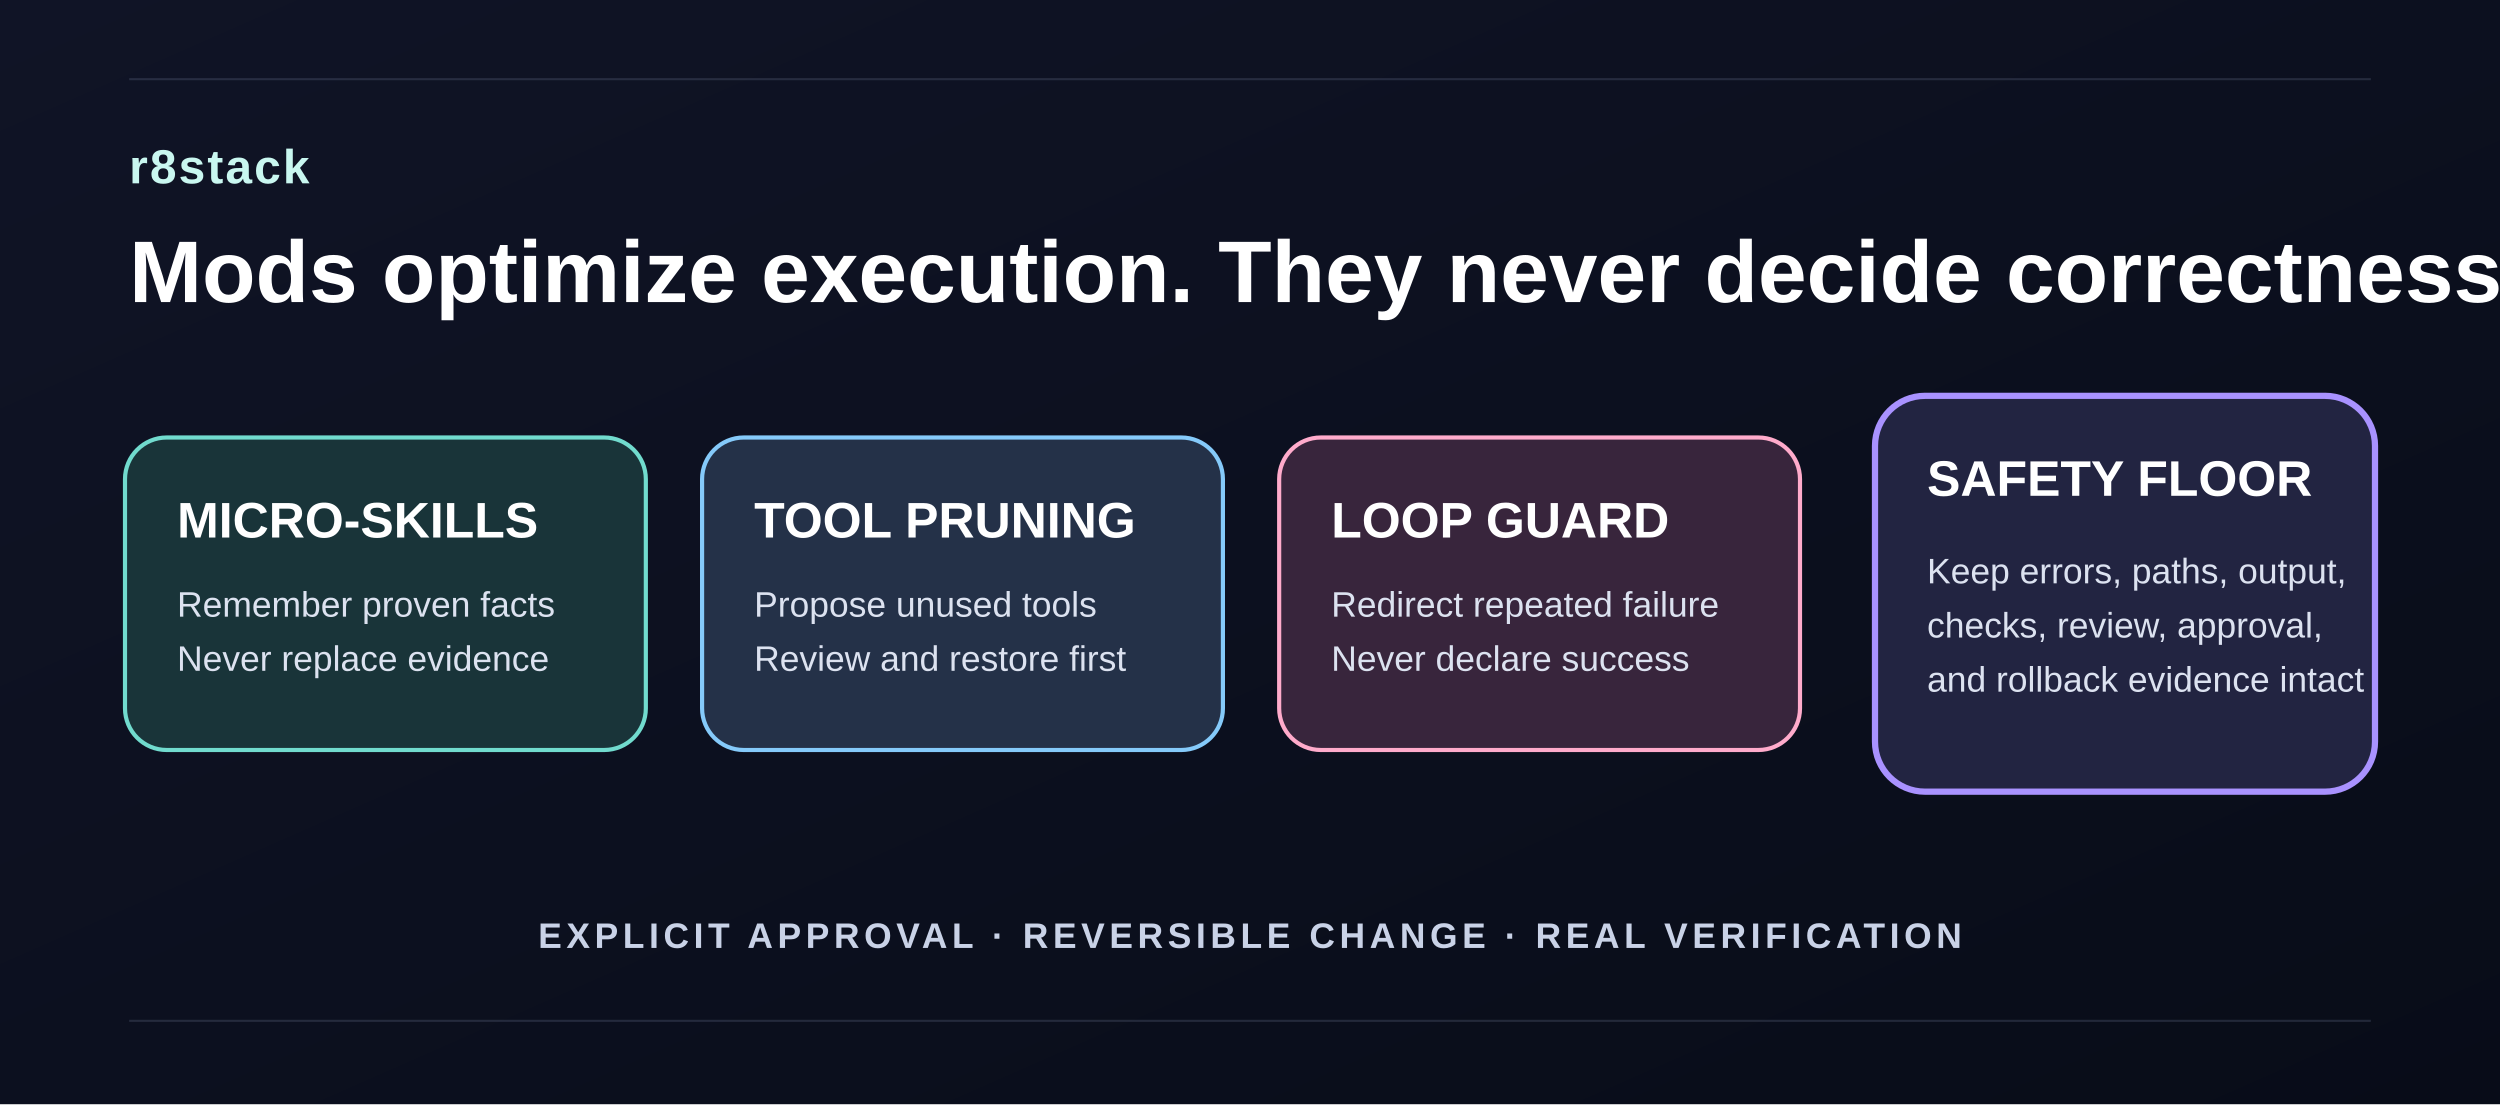
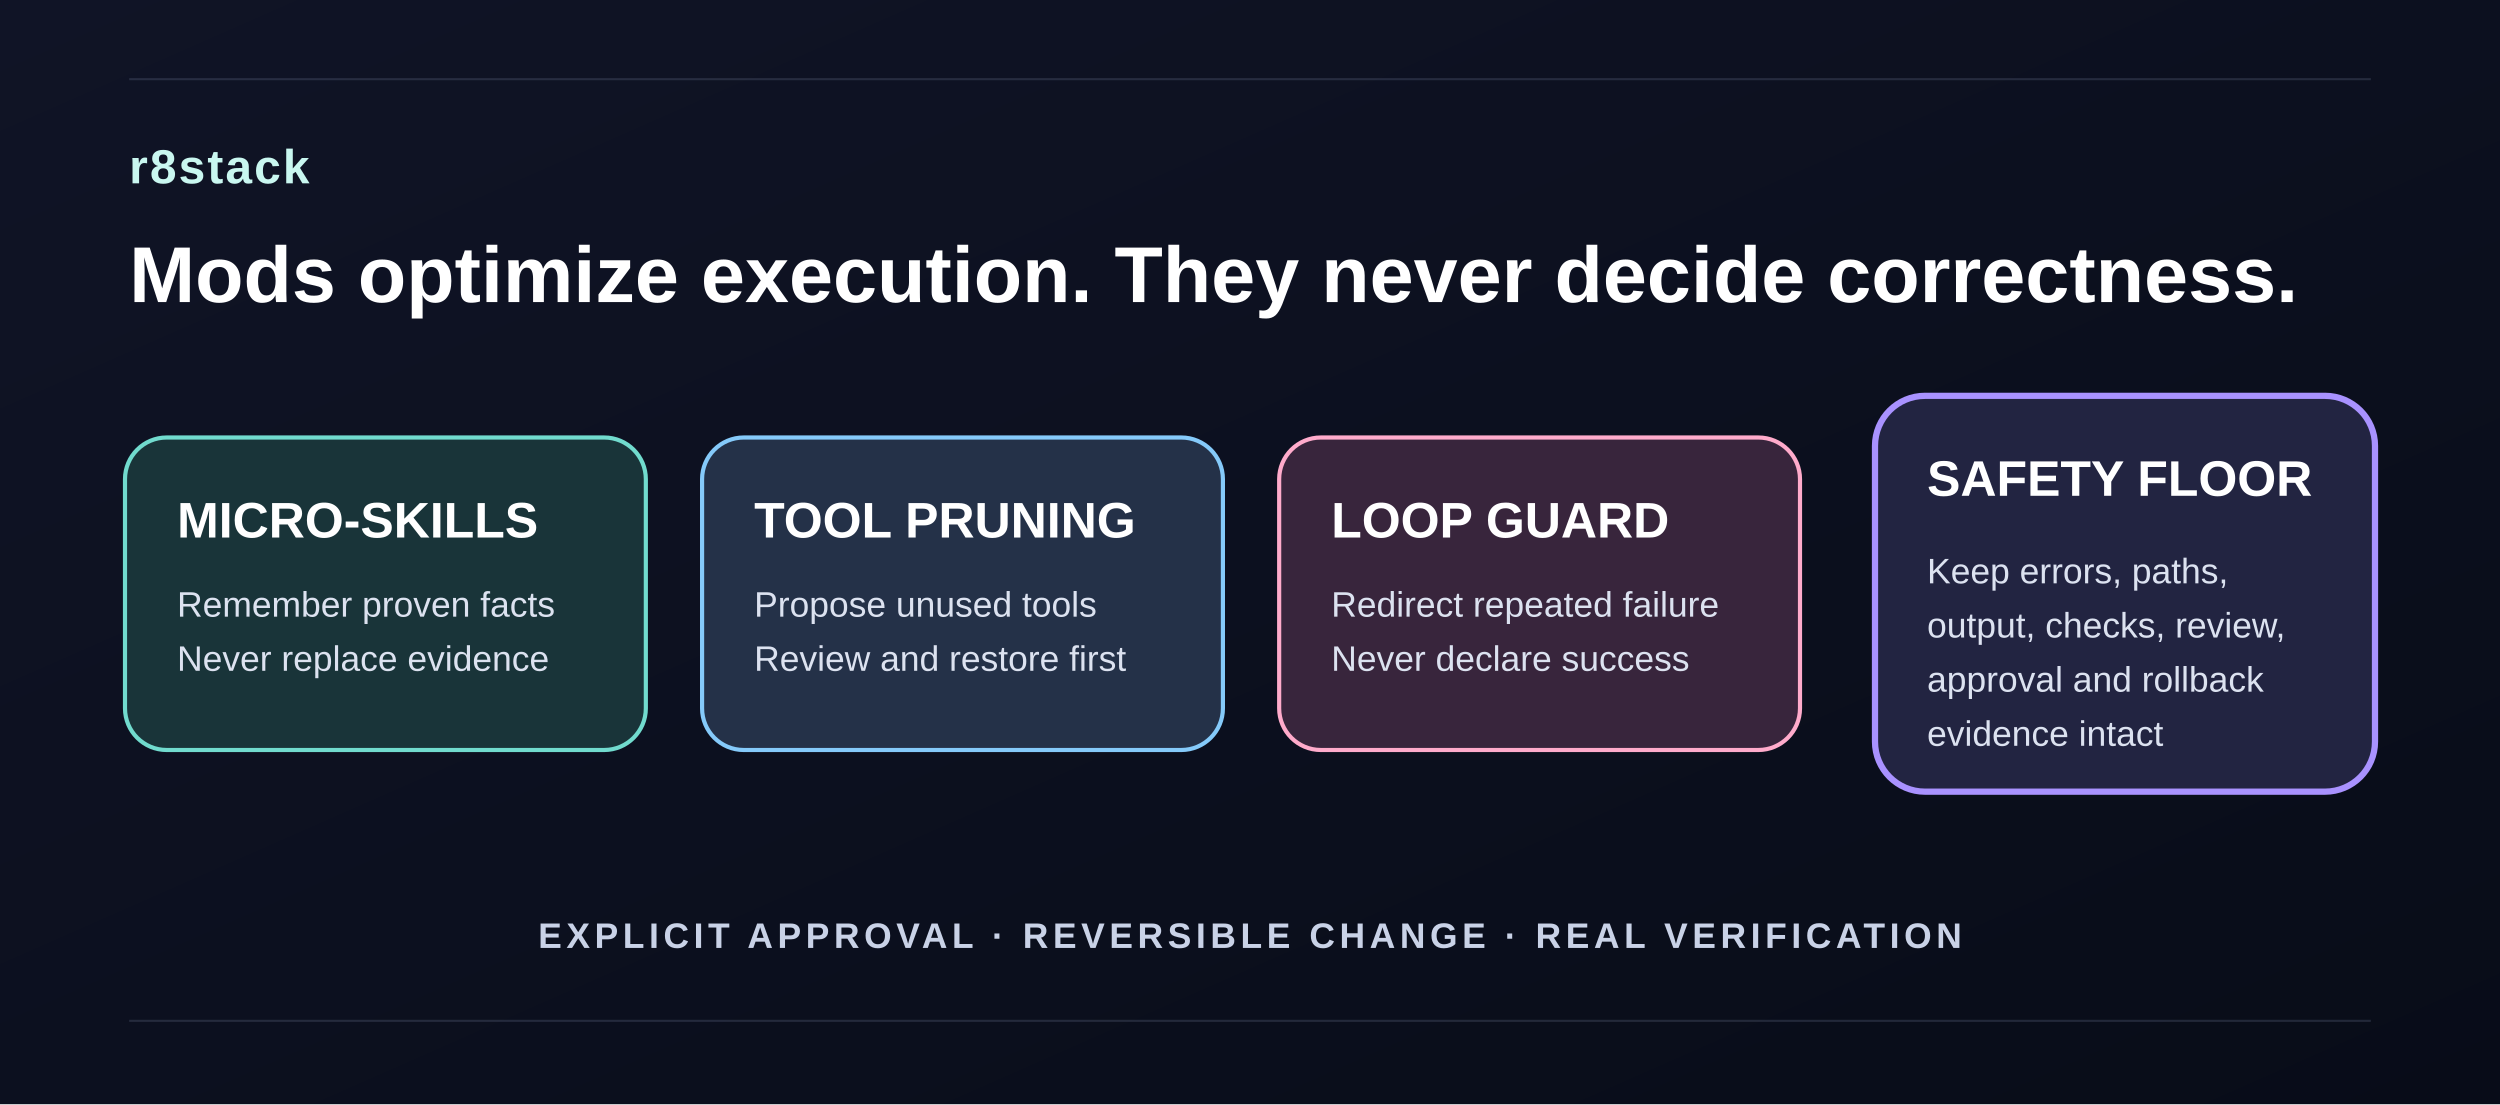
<svg xmlns="http://www.w3.org/2000/svg" viewBox="0 0 1200 530" width="1200" height="530" role="img" aria-labelledby="title description">
  <defs>
    <linearGradient id="background" x1="0" y1="0" x2="1" y2="1">
      <stop offset="0%" stop-color="#101426" />
      <stop offset="100%" stop-color="#080c18" />
    </linearGradient>
    <linearGradient id="edge" x1="0" y1="0" x2="1" y2="1">
      <stop offset="0%" stop-color="#65dfd6" />
      <stop offset="100%" stop-color="#a786ff" />
    </linearGradient>
  </defs>
  <rect width="1200" height="530" fill="url(#background)" />
  <path d="M62 38h1076M62 490h1076" stroke="#64708c" stroke-opacity=".28" />
  <text x="62" y="88" fill="#c9f7f0" font-size="23" font-family="Arial,Helvetica,sans-serif" letter-spacing="1" font-weight="700">r8stack</text>
-   <text x="62" y="145" fill="#fff" font-size="42" font-family="Arial,Helvetica,sans-serif" font-weight="800">Mods optimize execution. They never decide correctness.</text>
+   <text x="62" y="145" fill="#fff" font-size="38" font-family="Arial,Helvetica,sans-serif" font-weight="800">Mods optimize execution. They never decide correctness.</text>
  <g stroke-width="2">
    <rect x="60" y="210" width="250" height="150" rx="20" fill="#193439" stroke="#71dbce" />
    <rect x="337" y="210" width="250" height="150" rx="20" fill="#243148" stroke="#85cafa" />
    <rect x="614" y="210" width="250" height="150" rx="20" fill="#38253c" stroke="#ffabcb" />
    <rect x="900" y="190" width="240" height="190" rx="24" fill="#222441" stroke="#a992ff" stroke-width="3" />
  </g>
  <g fill="#fff" font-family="Arial,Helvetica,sans-serif" font-size="24" font-weight="800">
    <text x="85" y="258">MICRO-SKILLS</text>
    <text x="362" y="258">TOOL PRUNING</text>
    <text x="639" y="258">LOOP GUARD</text>
    <text x="925" y="238">SAFETY FLOOR</text>
  </g>
  <g fill="#dce2f0" font-family="Arial,Helvetica,sans-serif" font-size="17">
    <text x="85" y="296">Remember proven facts</text>
    <text x="85" y="322">Never replace evidence</text>
    <text x="362" y="296">Propose unused tools</text>
    <text x="362" y="322">Review and restore first</text>
    <text x="639" y="296">Redirect repeated failure</text>
    <text x="639" y="322">Never declare success</text>
-     <text x="925" y="280">Keep errors, paths, output,</text>
-     <text x="925" y="306">checks, review, approval,</text>
-     <text x="925" y="332">and rollback evidence intact</text>
+     <text x="925" y="280">Keep errors, paths,</text>
+     <text x="925" y="306">output, checks, review,</text>
+     <text x="925" y="332">approval and rollback</text>
+     <text x="925" y="358">evidence intact</text>
  </g>
  <path d="M80 410H1120" stroke="url(#edge)" stroke-width="4" />
  <text x="600" y="455" text-anchor="middle" fill="#c9d2e7" font-size="17" font-family="Arial,Helvetica,sans-serif" letter-spacing="2.2" font-weight="700">EXPLICIT APPROVAL · REVERSIBLE CHANGE · REAL VERIFICATION</text>
</svg>
